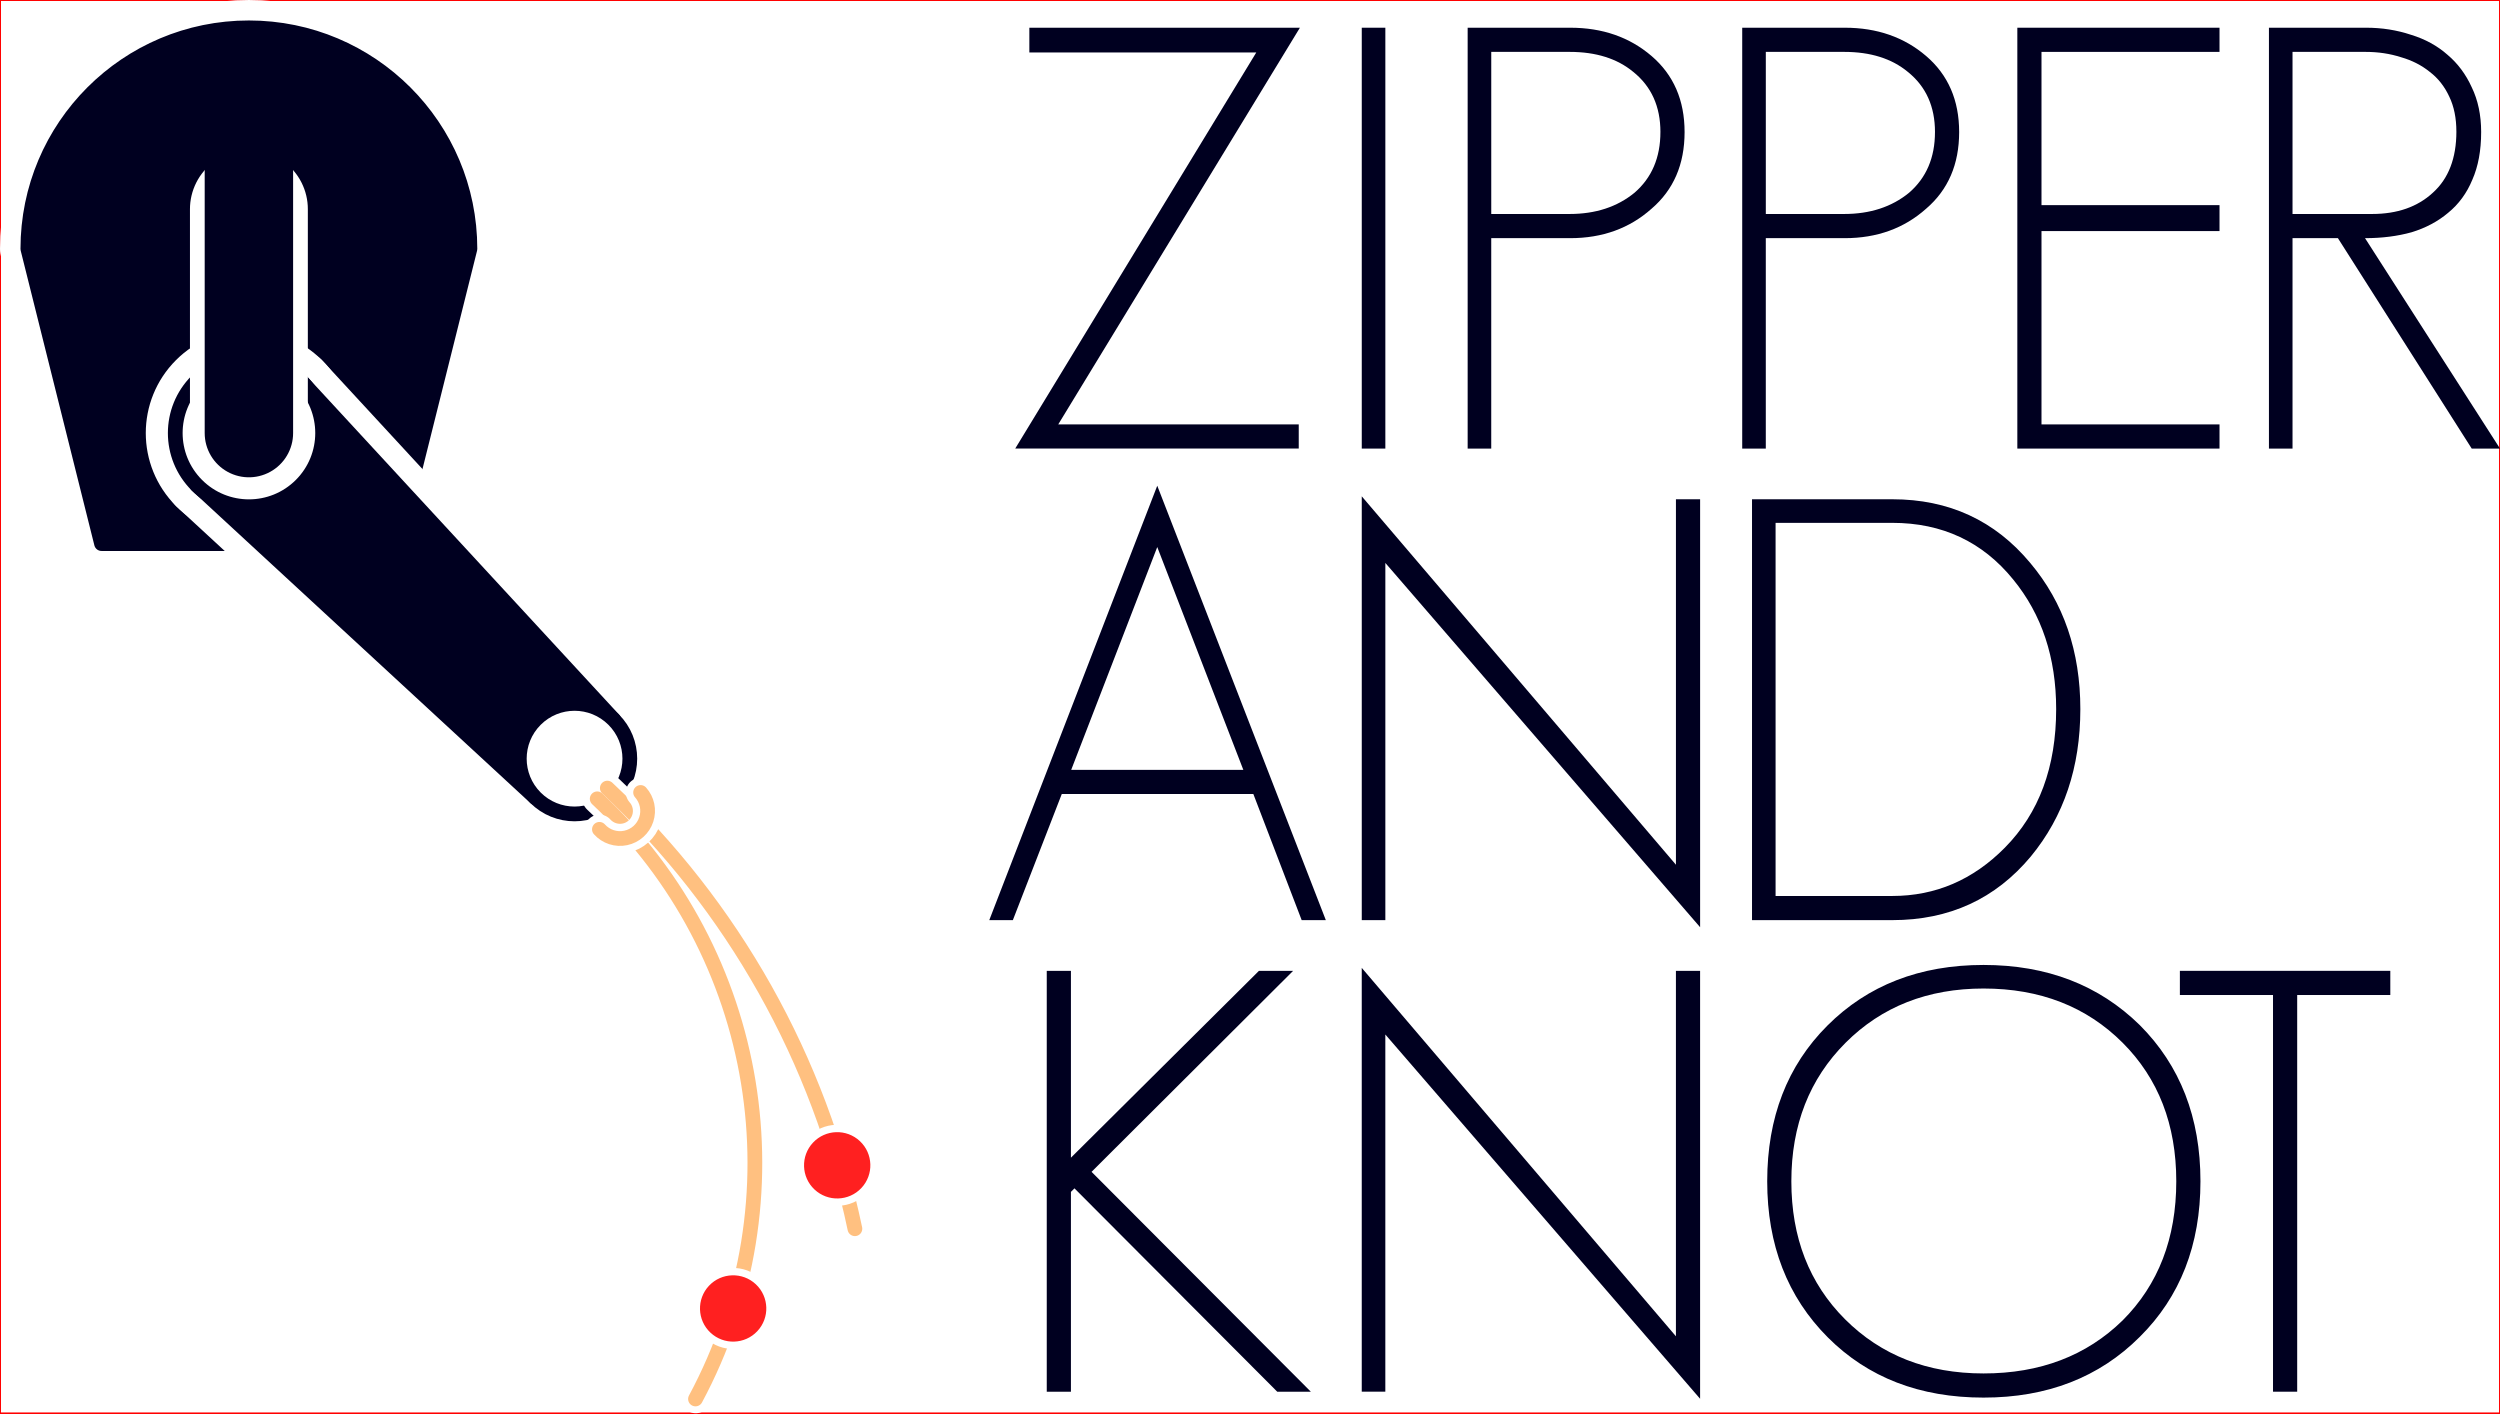
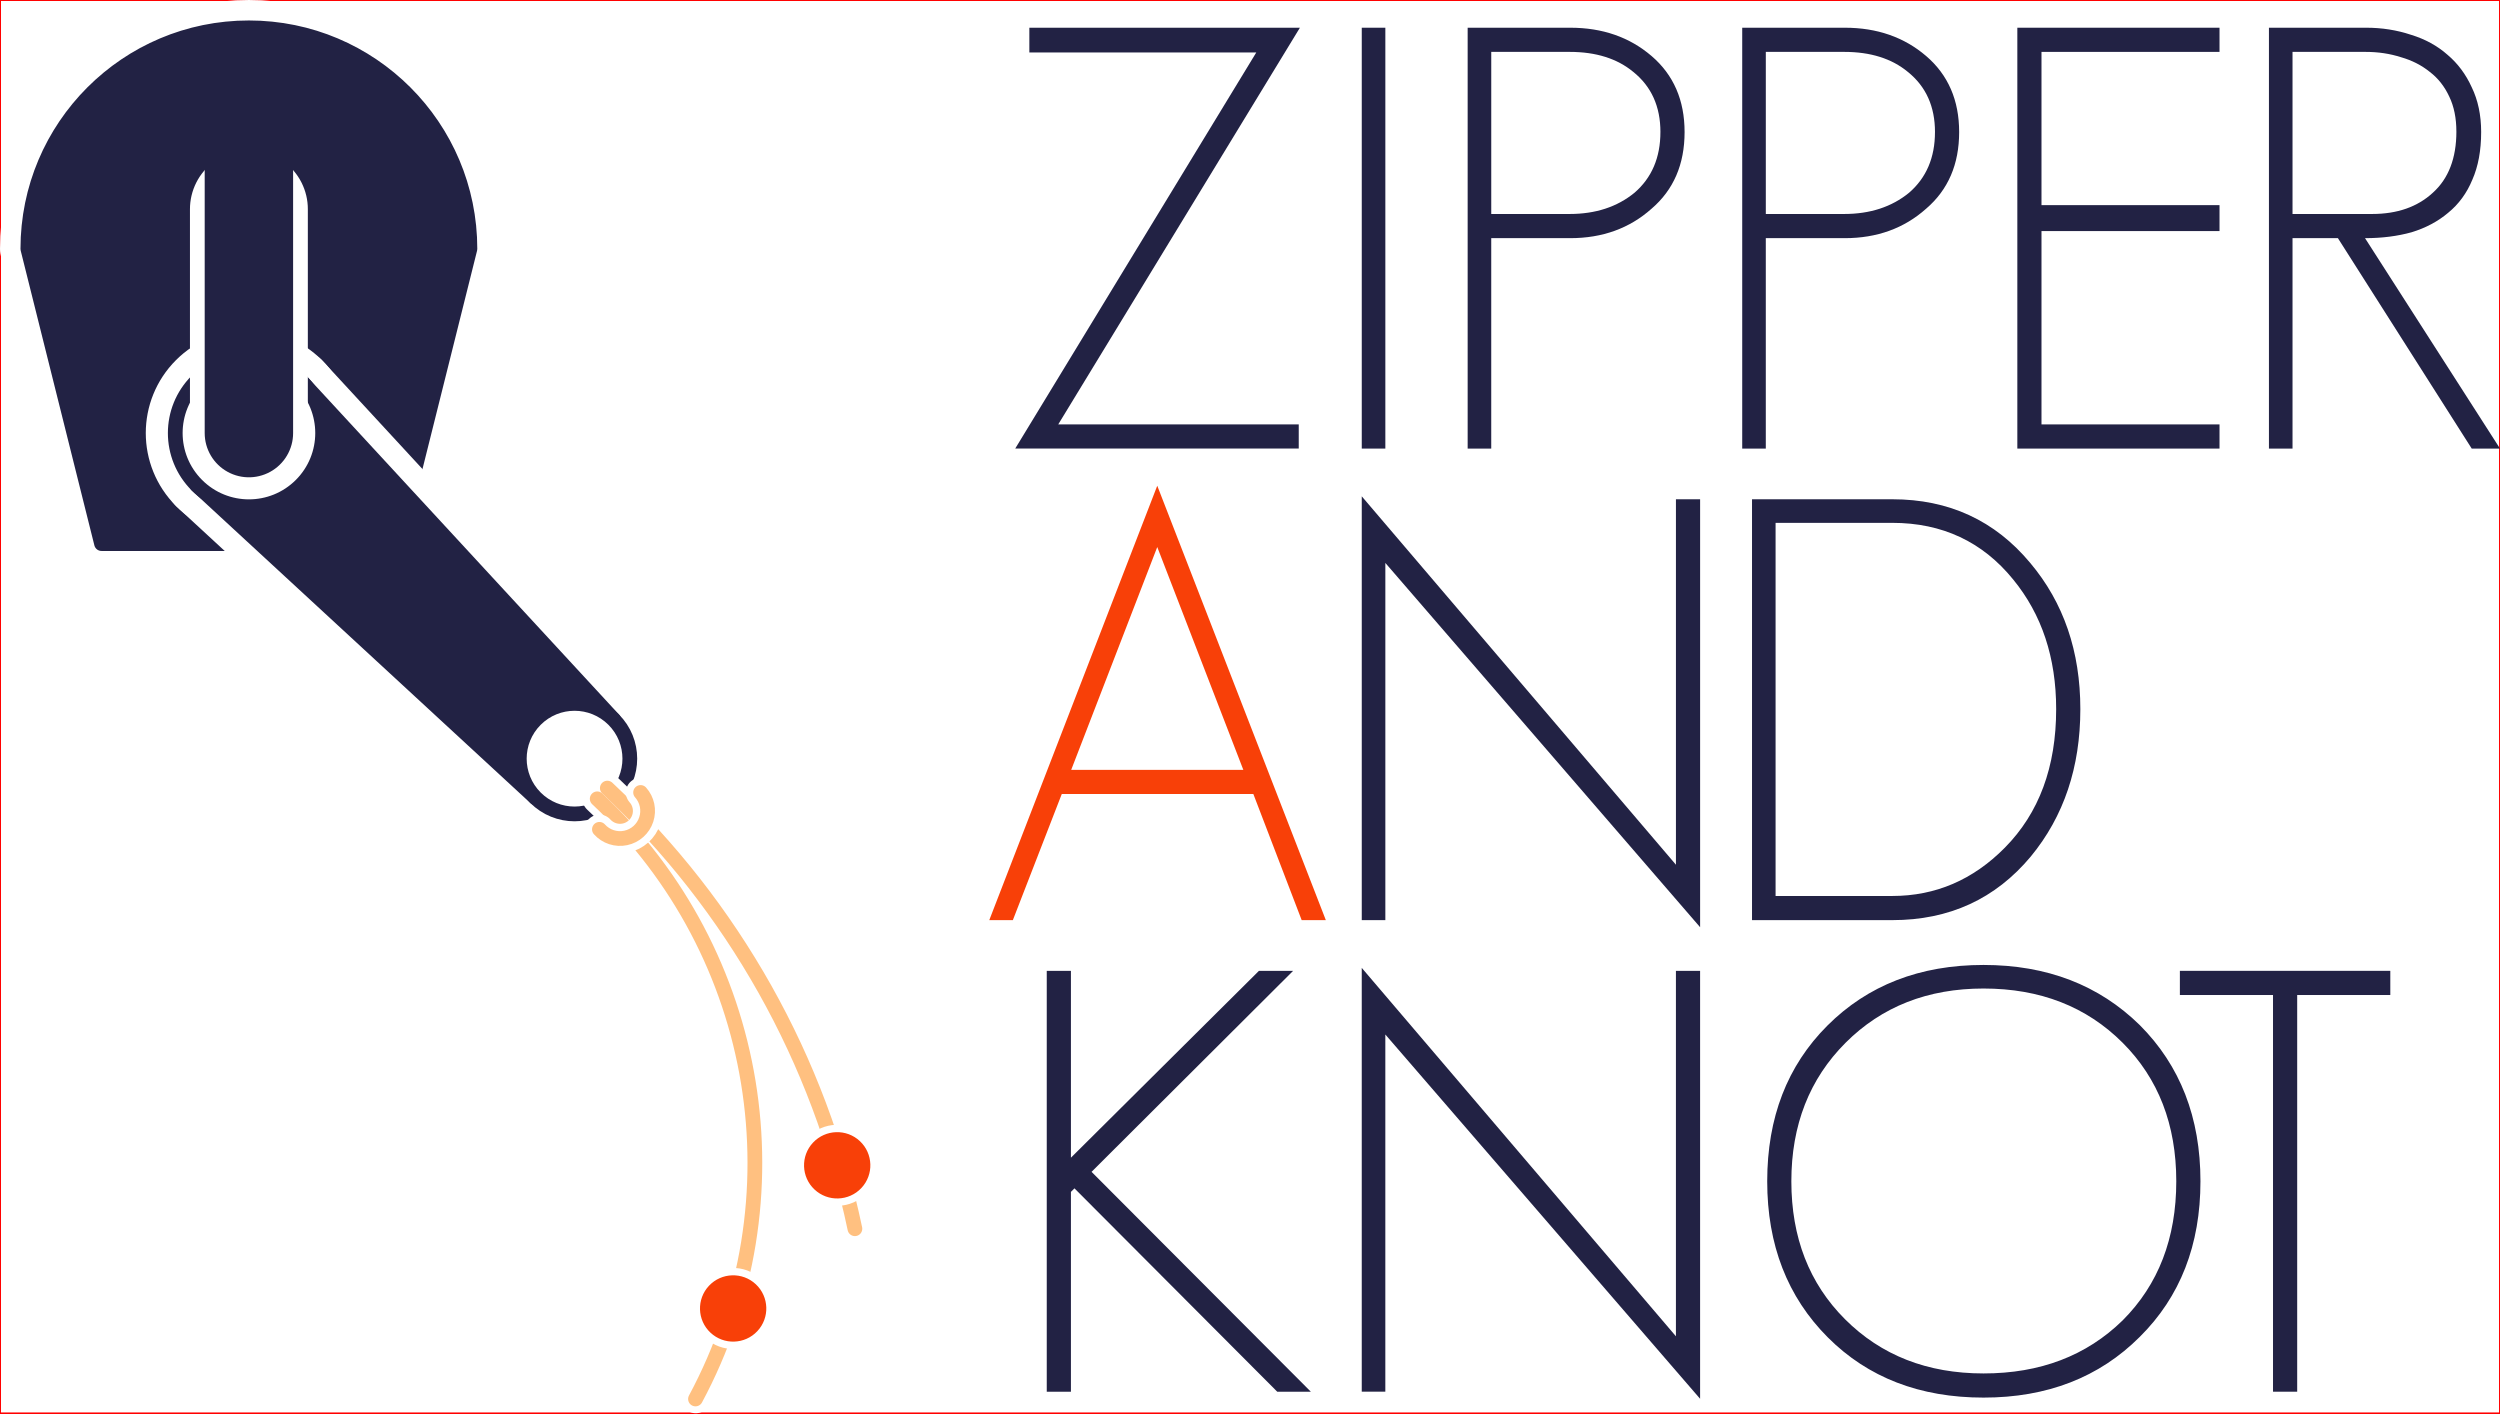
<svg xmlns="http://www.w3.org/2000/svg" width="143.638mm" height="81.209mm" viewBox="0 0 143.638 81.209" version="1.1" id="svg1821">
  <defs id="defs1815" />
  <g id="layer1" transform="translate(163.2894,-63.62751)">
    <rect style="fill:#ffffff;fill-opacity:1;stroke:#ff0000;stroke-width:0.113;stroke-linecap:square;stroke-linejoin:miter;stroke-miterlimit:4;stroke-dasharray:none;stroke-opacity:1" id="rect4445" width="143.638" height="81.209" x="-163.289" y="63.628" />
    <path id="path14-8-9-9-4-1-5-8-9" d="m -148.989,65.228 c -7.014,0 -12.7,5.686 -12.7,12.7 l 4.233,16.933 16.933,0 4.233,-16.933 c 0,-7.014 -5.686,-12.7 -12.7,-12.7 z" style="fill:#ffffff;fill-opacity:1;stroke:#ffffff;stroke-width:3.2;stroke-linecap:round;stroke-linejoin:round;stroke-miterlimit:4;stroke-dasharray:none;stroke-opacity:1" />
-     <path id="path14-0-4-2-4-6-1-68" d="m -148.989,65.227 c -7.014,0 -12.7,5.686 -12.7,12.7 l 4.233,16.933 16.933,0 4.233,-16.933 c 0,-7.014 -5.686,-12.7 -12.7,-12.7 z" style="fill:#000020;fill-opacity:1;stroke:#000020;stroke-width:0.847;stroke-linecap:round;stroke-linejoin:round;stroke-miterlimit:4;stroke-dasharray:none;stroke-opacity:1" />
+     <path id="path14-0-4-2-4-6-1-68" d="m -148.989,65.227 c -7.014,0 -12.7,5.686 -12.7,12.7 l 4.233,16.933 16.933,0 4.233,-16.933 c 0,-7.014 -5.686,-12.7 -12.7,-12.7 z" style="fill:#222244;fill-opacity:1;stroke:#222244;stroke-width:0.847;stroke-linecap:round;stroke-linejoin:round;stroke-miterlimit:4;stroke-dasharray:none;stroke-opacity:1" />
    <path id="path4715-6-8-1-5-7-8-6-3" d="m -151.98,91.501 19.457,17.96 4.49,-4.49 -17.96,-19.457 -5.987,5.987" style="fill:#ffffff;fill-opacity:1;stroke:#ffffff;stroke-width:3.387;stroke-linecap:round;stroke-linejoin:round;stroke-miterlimit:4;stroke-dasharray:none;stroke-opacity:1" />
    <path style="fill:#ffffff;fill-opacity:1;stroke:#ffffff;stroke-width:3.387;stroke-linecap:round;stroke-linejoin:round;stroke-miterlimit:4;stroke-dasharray:none;stroke-opacity:1" d="m -145.993,85.515 a 4.233,4.233 0 0 1 1e-5,5.987 4.233,4.233 0 0 1 -5.987,-2.3e-5 4.233,4.233 0 0 1 4e-5,-5.987 4.233,4.233 0 0 1 5.987,-3.9e-5 z" id="path4702-0-9-6-7-9-7-4-4" />
    <path style="fill:#ffffff;fill-opacity:1;stroke:#ffffff;stroke-width:3.387;stroke-linecap:round;stroke-linejoin:round;stroke-miterlimit:4;stroke-dasharray:none;stroke-opacity:1" d="m -128.033,104.972 a 3.175,3.175 0 0 1 3e-5,4.49 3.175,3.175 0 0 1 -4.49,-3e-5 3.175,3.175 0 0 1 3e-5,-4.49 3.175,3.175 0 0 1 4.49,-3e-5 z" id="path4713-6-5-3-1-8-5-3-0" />
-     <path id="path4715-8-3-6-1-2-8-56" d="m -151.98,91.501 19.457,17.96 4.49,-4.49 -17.96,-19.457 -5.987,5.987" style="fill:#000020;fill-opacity:1;stroke:#000020;stroke-width:0.847;stroke-linecap:round;stroke-linejoin:round;stroke-miterlimit:4;stroke-dasharray:none;stroke-opacity:1" />
-     <path style="fill:#ffffff;fill-opacity:1;stroke:#000020;stroke-width:0.847;stroke-linecap:round;stroke-linejoin:round;stroke-miterlimit:4;stroke-dasharray:none;stroke-opacity:1" d="m -145.993,85.515 a 4.233,4.233 0 0 1 10e-6,5.987 4.233,4.233 0 0 1 -5.987,-2.3e-5 4.233,4.233 0 0 1 -2e-5,-5.987 4.233,4.233 0 0 1 5.987,1.7e-5 z" id="path4702-6-4-9-0-4-6-5" />
-     <path style="fill:#ffffff;fill-opacity:1;stroke:#000020;stroke-width:0.847;stroke-linecap:round;stroke-linejoin:round;stroke-miterlimit:4;stroke-dasharray:none;stroke-opacity:1" d="m -128.033,104.972 a 3.175,3.175 0 0 1 3e-5,4.49 3.175,3.175 0 0 1 -4.49,-3e-5 3.175,3.175 0 0 1 3e-5,-4.49 3.175,3.175 0 0 1 4.49,-3e-5 z" id="path4713-0-6-8-7-5-7-40" />
-     <path id="path4772-3-5-3-1-3-8-1" d="m -148.989,88.511 0,-12.868" style="fill:#000020;fill-opacity:1;stroke:#ffffff;stroke-width:6.773;stroke-linecap:round;stroke-linejoin:round;stroke-miterlimit:4;stroke-dasharray:none;stroke-opacity:1" />
-     <path id="path4772-8-6-6-37-0-2-1-8" d="m -148.989,88.511 0,-15.051" style="fill:#000020;fill-opacity:1;stroke:#000020;stroke-width:5.08;stroke-linecap:round;stroke-linejoin:round;stroke-miterlimit:4;stroke-dasharray:none;stroke-opacity:1" />
+     <path id="path4715-8-3-6-1-2-8-56" d="m -151.98,91.501 19.457,17.96 4.49,-4.49 -17.96,-19.457 -5.987,5.987" style="fill:#222244;fill-opacity:1;stroke:#222244;stroke-width:0.847;stroke-linecap:round;stroke-linejoin:round;stroke-miterlimit:4;stroke-dasharray:none;stroke-opacity:1" />
+     <path style="fill:#ffffff;fill-opacity:1;stroke:#222244;stroke-width:0.847;stroke-linecap:round;stroke-linejoin:round;stroke-miterlimit:4;stroke-dasharray:none;stroke-opacity:1" d="m -145.993,85.515 a 4.233,4.233 0 0 1 10e-6,5.987 4.233,4.233 0 0 1 -5.987,-2.3e-5 4.233,4.233 0 0 1 -2e-5,-5.987 4.233,4.233 0 0 1 5.987,1.7e-5 z" id="path4702-6-4-9-0-4-6-5" />
+     <path style="fill:#ffffff;fill-opacity:1;stroke:#222244;stroke-width:0.847;stroke-linecap:round;stroke-linejoin:round;stroke-miterlimit:4;stroke-dasharray:none;stroke-opacity:1" d="m -128.033,104.972 a 3.175,3.175 0 0 1 3e-5,4.49 3.175,3.175 0 0 1 -4.49,-3e-5 3.175,3.175 0 0 1 3e-5,-4.49 3.175,3.175 0 0 1 4.49,-3e-5 z" id="path4713-0-6-8-7-5-7-40" />
+     <path id="path4772-3-5-3-1-3-8-1" d="m -148.989,88.511 0,-12.868" style="fill:#222244;fill-opacity:1;stroke:#ffffff;stroke-width:6.773;stroke-linecap:round;stroke-linejoin:round;stroke-miterlimit:4;stroke-dasharray:none;stroke-opacity:1" />
+     <path id="path4772-8-6-6-37-0-2-1-8" d="m -148.989,88.511 0,-15.051" style="fill:#222244;fill-opacity:1;stroke:#222244;stroke-width:5.08;stroke-linecap:round;stroke-linejoin:round;stroke-miterlimit:4;stroke-dasharray:none;stroke-opacity:1" />
    <path id="path1528-9-13-81-61" d="m -123.316,143.979 a 28.679,28.679 0 0 0 -5.661,-34.455" style="display:inline;fill:none;fill-opacity:0;stroke:#ffffff;stroke-width:1.693;stroke-linecap:round;stroke-linejoin:round;stroke-miterlimit:4;stroke-dasharray:none;stroke-opacity:1" />
    <path id="path1534-3-4-6-0" d="M -114.171,134.225 A 48.286,48.286 0 0 0 -128.396,108.908" style="fill:none;fill-opacity:1;stroke:#ffffff;stroke-width:1.693;stroke-linecap:round;stroke-linejoin:round;stroke-miterlimit:4;stroke-dasharray:none;stroke-opacity:1" />
    <path id="path1528-94-4-8" d="m -123.33,144.006 a 28.679,28.679 0 0 0 -5.647,-34.482" style="fill:none;fill-opacity:1;stroke:#ffc080;stroke-width:0.847;stroke-linecap:round;stroke-linejoin:round;stroke-miterlimit:4;stroke-dasharray:none;stroke-opacity:1" />
    <path id="path1534-1-8-15" d="M -114.171,134.225 A 48.286,48.286 0 0 0 -128.396,108.908" style="fill:none;fill-opacity:1;stroke:#ffc080;stroke-width:0.847;stroke-linecap:round;stroke-linejoin:round;stroke-miterlimit:4;stroke-dasharray:none;stroke-opacity:1" />
    <path id="path1538-9-5-8" d="m -128.849,111.278 a 1.587,1.587 0 0 0 1.508,0.495 1.587,1.587 0 0 0 1.183,-1.059 1.587,1.587 0 0 0 -0.325,-1.554" style="fill:#000000;fill-opacity:0;stroke:#ffffff;stroke-width:1.693;stroke-linecap:round;stroke-linejoin:round;stroke-miterlimit:4;stroke-dasharray:none;stroke-opacity:1" />
    <path id="path1538-0-57-0-8" d="m -128.85,111.277 a 1.587,1.587 0 0 0 1.508,0.495 1.587,1.587 0 0 0 1.183,-1.059 1.587,1.587 0 0 0 -0.325,-1.554" style="fill:#000000;fill-opacity:0;stroke:#ffc080;stroke-width:0.847;stroke-linecap:round;stroke-linejoin:round;stroke-miterlimit:4;stroke-dasharray:none;stroke-opacity:1" />
-     <path style="fill:#ff2020;fill-opacity:1;stroke:#ffffff;stroke-width:0.423;stroke-linecap:round;stroke-linejoin:round;stroke-miterlimit:4;stroke-dasharray:none;stroke-opacity:1" d="m -116.636,132.125 a 2.117,2.117 0 0 0 2.992,-0.096 2.117,2.117 0 0 0 -0.096,-2.992 2.117,2.117 0 0 0 -2.992,0.096 2.117,2.117 0 0 0 0.096,2.992 z" id="path1368-4-1-97" />
-     <path style="display:inline;fill:#ff2020;fill-opacity:1;stroke:#ffffff;stroke-width:0.423;stroke-linecap:round;stroke-linejoin:round;stroke-miterlimit:4;stroke-dasharray:none;stroke-opacity:1" d="m -122.614,140.35 a 2.117,2.117 0 0 0 2.992,-0.096 2.117,2.117 0 0 0 -0.096,-2.992 2.117,2.117 0 0 0 -2.992,0.096 2.117,2.117 0 0 0 0.096,2.992 z" id="path1368-5-1-5-48" />
-     <path id="path6586" style="font-style:normal;font-variant:normal;font-weight:500;font-stretch:normal;font-size:33.867px;line-height:0.8;font-family:GeosansLight;-inkscape-font-specification:'GeosansLight, Medium';text-align:start;letter-spacing:0px;word-spacing:0px;writing-mode:lr-tb;text-anchor:start;fill:#000020;fill-opacity:1;stroke:none;stroke-width:0.265" d="m -88.603,65.22 -15.545,0 0,1.422 13.039,0 -13.851,22.758 16.29,0 0,-1.389 -13.818,0 z" />
-     <path id="path6588" style="font-style:normal;font-variant:normal;font-weight:500;font-stretch:normal;font-size:33.867px;line-height:0.8;font-family:GeosansLight;-inkscape-font-specification:'GeosansLight, Medium';text-align:start;letter-spacing:0px;word-spacing:0px;writing-mode:lr-tb;text-anchor:start;fill:#000020;fill-opacity:1;stroke:none;stroke-width:0.265" d="m -83.694,89.401 0,-24.181 -1.355,0 0,24.181 z" />
-     <path id="path6590" style="font-style:normal;font-variant:normal;font-weight:500;font-stretch:normal;font-size:33.867px;line-height:0.8;font-family:GeosansLight;-inkscape-font-specification:'GeosansLight, Medium';text-align:start;letter-spacing:0px;word-spacing:0px;writing-mode:lr-tb;text-anchor:start;fill:#000020;fill-opacity:1;stroke:none;stroke-width:0.265" d="m -66.501,71.215 q 0,-2.743 -1.897,-4.369 -1.897,-1.626 -4.674,-1.626 l -5.893,0 0,24.181 1.355,0 0,-12.09 4.538,0 q 2.777,0 4.674,-1.693 1.897,-1.626 1.897,-4.403 z m -1.389,0 q 0,2.201 -1.49,3.488 -1.49,1.219 -3.725,1.219 l -4.504,0 0,-9.313 4.504,0 q 2.269,0 3.658,1.151 1.558,1.253 1.558,3.454 z" />
-     <path id="path6592" style="font-style:normal;font-variant:normal;font-weight:500;font-stretch:normal;font-size:33.867px;line-height:0.8;font-family:GeosansLight;-inkscape-font-specification:'GeosansLight, Medium';text-align:start;letter-spacing:0px;word-spacing:0px;writing-mode:lr-tb;text-anchor:start;fill:#000020;fill-opacity:1;stroke:none;stroke-width:0.265" d="m -50.726,71.215 q 0,-2.743 -1.897,-4.369 -1.897,-1.626 -4.674,-1.626 l -5.893,0 0,24.181 1.355,0 0,-12.09 4.538,0 q 2.777,0 4.674,-1.693 1.897,-1.626 1.897,-4.403 z m -1.389,0 q 0,2.201 -1.49,3.488 -1.49,1.219 -3.725,1.219 l -4.504,0 0,-9.313 4.504,0 q 2.269,0 3.658,1.151 1.558,1.253 1.558,3.454 z" />
-     <path id="path6594" style="font-style:normal;font-variant:normal;font-weight:500;font-stretch:normal;font-size:33.867px;line-height:0.8;font-family:GeosansLight;-inkscape-font-specification:'GeosansLight, Medium';text-align:start;letter-spacing:0px;word-spacing:0px;writing-mode:lr-tb;text-anchor:start;fill:#000020;fill-opacity:1;stroke:none;stroke-width:0.265" d="m -35.767,89.401 0,-1.389 -10.228,0 0,-11.108 10.228,0 0,-1.49 -10.228,0 0,-8.805 10.228,0 0,-1.389 -11.616,0 0,24.181 z" />
-     <path id="path6596" style="font-style:normal;font-variant:normal;font-weight:500;font-stretch:normal;font-size:33.867px;line-height:0.8;font-family:GeosansLight;-inkscape-font-specification:'GeosansLight, Medium';text-align:start;letter-spacing:0px;word-spacing:0px;writing-mode:lr-tb;text-anchor:start;fill:#000020;fill-opacity:1;stroke:none;stroke-width:0.265" d="m -19.651,89.401 -7.755,-12.09 q 1.456,0 2.675,-0.339 1.219,-0.373 2.1,-1.118 0.914,-0.745 1.389,-1.897 0.508,-1.151 0.508,-2.743 0,-1.456 -0.542,-2.574 -0.508,-1.118 -1.389,-1.863 -0.881,-0.779 -2.1,-1.151 -1.219,-0.406 -2.574,-0.406 l -5.588,0 0,24.181 1.355,0 0,-12.09 2.608,0 7.688,12.09 z m -2.506,-18.22 q 0,2.303 -1.355,3.522 -1.321,1.219 -3.488,1.219 l -4.572,0 0,-9.313 4.199,0 q 1.084,0 2.032,0.305 0.948,0.271 1.659,0.847 0.711,0.542 1.118,1.422 0.406,0.847 0.406,1.998 z" />
-     <path id="path6598" style="font-style:normal;font-variant:normal;font-weight:500;font-stretch:normal;font-size:33.867px;line-height:0.8;font-family:GeosansLight;-inkscape-font-specification:'GeosansLight, Medium';text-align:start;letter-spacing:0px;word-spacing:0px;writing-mode:lr-tb;text-anchor:start;fill:#000020;fill-opacity:1;stroke:none;stroke-width:0.265" d="m -87.113,116.495 -9.686,-24.96 -9.652,24.96 1.355,0 2.811,-7.247 11.007,0 2.777,7.247 z m -4.741,-8.636 -9.889,0 4.944,-12.802 z" />
-     <path id="path6600" style="font-style:normal;font-variant:normal;font-weight:500;font-stretch:normal;font-size:33.867px;line-height:0.8;font-family:GeosansLight;-inkscape-font-specification:'GeosansLight, Medium';text-align:start;letter-spacing:0px;word-spacing:0px;writing-mode:lr-tb;text-anchor:start;fill:#000020;fill-opacity:1;stroke:none;stroke-width:0.265" d="m -65.609,116.901 0,-24.587 -1.389,0 0,20.997 -18.051,-21.167 0,24.35 1.355,0 0,-20.523 z" />
-     <path id="path6602" style="font-style:normal;font-variant:normal;font-weight:500;font-stretch:normal;font-size:33.867px;line-height:0.8;font-family:GeosansLight;-inkscape-font-specification:'GeosansLight, Medium';text-align:start;letter-spacing:0px;word-spacing:0px;writing-mode:lr-tb;text-anchor:start;fill:#000020;fill-opacity:1;stroke:none;stroke-width:0.265" d="m -43.763,104.37 q 0,-4.978 -2.879,-8.399 -3.048,-3.658 -7.925,-3.658 l -8.06,0 0,24.181 8.06,0 q 4.911,0 7.959,-3.658 2.845,-3.454 2.845,-8.467 z m -1.389,0 q 0,4.978 -2.946,7.959 -2.743,2.777 -6.469,2.777 l -6.706,0 0,-21.438 6.706,0 q 4.301,0 6.943,3.251 2.472,3.014 2.472,7.451 z" />
-     <path id="path6604" style="font-style:normal;font-variant:normal;font-weight:500;font-stretch:normal;font-size:33.867px;line-height:0.8;font-family:GeosansLight;-inkscape-font-specification:'GeosansLight, Medium';text-align:start;letter-spacing:0px;word-spacing:0px;writing-mode:lr-tb;text-anchor:start;fill:#000020;fill-opacity:1;stroke:none;stroke-width:0.265" d="m -87.976,143.588 -12.598,-12.632 11.582,-11.549 -1.964,0 -10.803,10.736 0,-10.736 -1.389,0 0,24.181 1.389,0 0,-11.481 0.203,-0.203 11.65,11.684 z" />
-     <path id="path6606" style="font-style:normal;font-variant:normal;font-weight:500;font-stretch:normal;font-size:33.867px;line-height:0.8;font-family:GeosansLight;-inkscape-font-specification:'GeosansLight, Medium';text-align:start;letter-spacing:0px;word-spacing:0px;writing-mode:lr-tb;text-anchor:start;fill:#000020;fill-opacity:1;stroke:none;stroke-width:0.265" d="m -65.61,143.994 0,-24.587 -1.389,0 0,20.997 -18.051,-21.167 0,24.35 1.355,0 0,-20.523 z" />
-     <path id="path6608" style="font-style:normal;font-variant:normal;font-weight:500;font-stretch:normal;font-size:33.867px;line-height:0.8;font-family:GeosansLight;-inkscape-font-specification:'GeosansLight, Medium';text-align:start;letter-spacing:0px;word-spacing:0px;writing-mode:lr-tb;text-anchor:start;fill:#000020;fill-opacity:1;stroke:none;stroke-width:0.265" d="m -36.862,131.498 q 0,-5.486 -3.488,-8.975 -3.522,-3.454 -8.975,-3.454 -5.486,0 -8.975,3.488 -3.454,3.454 -3.454,8.941 0,5.486 3.488,8.975 3.454,3.454 8.941,3.454 5.486,0 8.975,-3.488 3.488,-3.454 3.488,-8.941 z m -1.389,0 q 0,4.911 -3.082,7.993 -3.116,3.048 -7.993,3.048 -4.843,0 -7.959,-3.116 -3.082,-3.082 -3.082,-7.925 0,-4.843 3.116,-7.959 3.116,-3.116 7.925,-3.116 4.877,0 7.993,3.116 3.082,3.082 3.082,7.959 z" />
-     <path id="path6610" style="font-style:normal;font-variant:normal;font-weight:500;font-stretch:normal;font-size:33.867px;line-height:0.8;font-family:GeosansLight;-inkscape-font-specification:'GeosansLight, Medium';text-align:start;letter-spacing:0px;word-spacing:0px;writing-mode:lr-tb;text-anchor:start;fill:#000020;fill-opacity:1;stroke:none;stroke-width:0.265" d="m -25.954,120.796 0,-1.389 -12.09,0 0,1.389 5.351,0 0,22.792 1.389,0 0,-22.792 z" />
+     <path style="fill:#f84008;fill-opacity:1;stroke:#ffffff;stroke-width:0.423;stroke-linecap:round;stroke-linejoin:round;stroke-miterlimit:4;stroke-dasharray:none;stroke-opacity:1" d="m -116.636,132.125 a 2.117,2.117 0 0 0 2.992,-0.096 2.117,2.117 0 0 0 -0.096,-2.992 2.117,2.117 0 0 0 -2.992,0.096 2.117,2.117 0 0 0 0.096,2.992 z" id="path1368-4-1-97" />
+     <path style="display:inline;fill:#f84008;fill-opacity:1;stroke:#ffffff;stroke-width:0.423;stroke-linecap:round;stroke-linejoin:round;stroke-miterlimit:4;stroke-dasharray:none;stroke-opacity:1" d="m -122.614,140.35 a 2.117,2.117 0 0 0 2.992,-0.096 2.117,2.117 0 0 0 -0.096,-2.992 2.117,2.117 0 0 0 -2.992,0.096 2.117,2.117 0 0 0 0.096,2.992 z" id="path1368-5-1-5-48" />
+     <path id="path6586" style="font-style:normal;font-variant:normal;font-weight:500;font-stretch:normal;font-size:33.867px;line-height:0.8;font-family:GeosansLight;-inkscape-font-specification:'GeosansLight, Medium';text-align:start;letter-spacing:0px;word-spacing:0px;writing-mode:lr-tb;text-anchor:start;fill:#222244;fill-opacity:1;stroke:none;stroke-width:0.265" d="m -88.603,65.22 -15.545,0 0,1.422 13.039,0 -13.851,22.758 16.29,0 0,-1.389 -13.818,0 z" />
+     <path id="path6588" style="font-style:normal;font-variant:normal;font-weight:500;font-stretch:normal;font-size:33.867px;line-height:0.8;font-family:GeosansLight;-inkscape-font-specification:'GeosansLight, Medium';text-align:start;letter-spacing:0px;word-spacing:0px;writing-mode:lr-tb;text-anchor:start;fill:#222244;fill-opacity:1;stroke:none;stroke-width:0.265" d="m -83.694,89.401 0,-24.181 -1.355,0 0,24.181 z" />
+     <path id="path6590" style="font-style:normal;font-variant:normal;font-weight:500;font-stretch:normal;font-size:33.867px;line-height:0.8;font-family:GeosansLight;-inkscape-font-specification:'GeosansLight, Medium';text-align:start;letter-spacing:0px;word-spacing:0px;writing-mode:lr-tb;text-anchor:start;fill:#222244;fill-opacity:1;stroke:none;stroke-width:0.265" d="m -66.501,71.215 q 0,-2.743 -1.897,-4.369 -1.897,-1.626 -4.674,-1.626 l -5.893,0 0,24.181 1.355,0 0,-12.09 4.538,0 q 2.777,0 4.674,-1.693 1.897,-1.626 1.897,-4.403 z m -1.389,0 q 0,2.201 -1.49,3.488 -1.49,1.219 -3.725,1.219 l -4.504,0 0,-9.313 4.504,0 q 2.269,0 3.658,1.151 1.558,1.253 1.558,3.454 z" />
+     <path id="path6592" style="font-style:normal;font-variant:normal;font-weight:500;font-stretch:normal;font-size:33.867px;line-height:0.8;font-family:GeosansLight;-inkscape-font-specification:'GeosansLight, Medium';text-align:start;letter-spacing:0px;word-spacing:0px;writing-mode:lr-tb;text-anchor:start;fill:#222244;fill-opacity:1;stroke:none;stroke-width:0.265" d="m -50.726,71.215 q 0,-2.743 -1.897,-4.369 -1.897,-1.626 -4.674,-1.626 l -5.893,0 0,24.181 1.355,0 0,-12.09 4.538,0 q 2.777,0 4.674,-1.693 1.897,-1.626 1.897,-4.403 z m -1.389,0 q 0,2.201 -1.49,3.488 -1.49,1.219 -3.725,1.219 l -4.504,0 0,-9.313 4.504,0 q 2.269,0 3.658,1.151 1.558,1.253 1.558,3.454 z" />
+     <path id="path6594" style="font-style:normal;font-variant:normal;font-weight:500;font-stretch:normal;font-size:33.867px;line-height:0.8;font-family:GeosansLight;-inkscape-font-specification:'GeosansLight, Medium';text-align:start;letter-spacing:0px;word-spacing:0px;writing-mode:lr-tb;text-anchor:start;fill:#222244;fill-opacity:1;stroke:none;stroke-width:0.265" d="m -35.767,89.401 0,-1.389 -10.228,0 0,-11.108 10.228,0 0,-1.49 -10.228,0 0,-8.805 10.228,0 0,-1.389 -11.616,0 0,24.181 z" />
+     <path id="path6596" style="font-style:normal;font-variant:normal;font-weight:500;font-stretch:normal;font-size:33.867px;line-height:0.8;font-family:GeosansLight;-inkscape-font-specification:'GeosansLight, Medium';text-align:start;letter-spacing:0px;word-spacing:0px;writing-mode:lr-tb;text-anchor:start;fill:#222244;fill-opacity:1;stroke:none;stroke-width:0.265" d="m -19.651,89.401 -7.755,-12.09 q 1.456,0 2.675,-0.339 1.219,-0.373 2.1,-1.118 0.914,-0.745 1.389,-1.897 0.508,-1.151 0.508,-2.743 0,-1.456 -0.542,-2.574 -0.508,-1.118 -1.389,-1.863 -0.881,-0.779 -2.1,-1.151 -1.219,-0.406 -2.574,-0.406 l -5.588,0 0,24.181 1.355,0 0,-12.09 2.608,0 7.688,12.09 z m -2.506,-18.22 q 0,2.303 -1.355,3.522 -1.321,1.219 -3.488,1.219 l -4.572,0 0,-9.313 4.199,0 q 1.084,0 2.032,0.305 0.948,0.271 1.659,0.847 0.711,0.542 1.118,1.422 0.406,0.847 0.406,1.998 z" />
+     <path id="path6598" style="font-style:normal;font-variant:normal;font-weight:500;font-stretch:normal;font-size:33.867px;line-height:0.8;font-family:GeosansLight;-inkscape-font-specification:'GeosansLight, Medium';text-align:start;letter-spacing:0px;word-spacing:0px;writing-mode:lr-tb;text-anchor:start;fill:#f84008;fill-opacity:1;stroke:none;stroke-width:0.265" d="m -87.113,116.495 -9.686,-24.96 -9.652,24.96 1.355,0 2.811,-7.247 11.007,0 2.777,7.247 z m -4.741,-8.636 -9.889,0 4.944,-12.802 z" />
+     <path id="path6600" style="font-style:normal;font-variant:normal;font-weight:500;font-stretch:normal;font-size:33.867px;line-height:0.8;font-family:GeosansLight;-inkscape-font-specification:'GeosansLight, Medium';text-align:start;letter-spacing:0px;word-spacing:0px;writing-mode:lr-tb;text-anchor:start;fill:#222244;fill-opacity:1;stroke:none;stroke-width:0.265" d="m -65.609,116.901 0,-24.587 -1.389,0 0,20.997 -18.051,-21.167 0,24.35 1.355,0 0,-20.523 z" />
+     <path id="path6602" style="font-style:normal;font-variant:normal;font-weight:500;font-stretch:normal;font-size:33.867px;line-height:0.8;font-family:GeosansLight;-inkscape-font-specification:'GeosansLight, Medium';text-align:start;letter-spacing:0px;word-spacing:0px;writing-mode:lr-tb;text-anchor:start;fill:#222244;fill-opacity:1;stroke:none;stroke-width:0.265" d="m -43.763,104.37 q 0,-4.978 -2.879,-8.399 -3.048,-3.658 -7.925,-3.658 l -8.06,0 0,24.181 8.06,0 q 4.911,0 7.959,-3.658 2.845,-3.454 2.845,-8.467 z m -1.389,0 q 0,4.978 -2.946,7.959 -2.743,2.777 -6.469,2.777 l -6.706,0 0,-21.438 6.706,0 q 4.301,0 6.943,3.251 2.472,3.014 2.472,7.451 z" />
+     <path id="path6604" style="font-style:normal;font-variant:normal;font-weight:500;font-stretch:normal;font-size:33.867px;line-height:0.8;font-family:GeosansLight;-inkscape-font-specification:'GeosansLight, Medium';text-align:start;letter-spacing:0px;word-spacing:0px;writing-mode:lr-tb;text-anchor:start;fill:#222244;fill-opacity:1;stroke:none;stroke-width:0.265" d="m -87.976,143.588 -12.598,-12.632 11.582,-11.549 -1.964,0 -10.803,10.736 0,-10.736 -1.389,0 0,24.181 1.389,0 0,-11.481 0.203,-0.203 11.65,11.684 z" />
+     <path id="path6606" style="font-style:normal;font-variant:normal;font-weight:500;font-stretch:normal;font-size:33.867px;line-height:0.8;font-family:GeosansLight;-inkscape-font-specification:'GeosansLight, Medium';text-align:start;letter-spacing:0px;word-spacing:0px;writing-mode:lr-tb;text-anchor:start;fill:#222244;fill-opacity:1;stroke:none;stroke-width:0.265" d="m -65.61,143.994 0,-24.587 -1.389,0 0,20.997 -18.051,-21.167 0,24.35 1.355,0 0,-20.523 z" />
+     <path id="path6608" style="font-style:normal;font-variant:normal;font-weight:500;font-stretch:normal;font-size:33.867px;line-height:0.8;font-family:GeosansLight;-inkscape-font-specification:'GeosansLight, Medium';text-align:start;letter-spacing:0px;word-spacing:0px;writing-mode:lr-tb;text-anchor:start;fill:#222244;fill-opacity:1;stroke:none;stroke-width:0.265" d="m -36.862,131.498 q 0,-5.486 -3.488,-8.975 -3.522,-3.454 -8.975,-3.454 -5.486,0 -8.975,3.488 -3.454,3.454 -3.454,8.941 0,5.486 3.488,8.975 3.454,3.454 8.941,3.454 5.486,0 8.975,-3.488 3.488,-3.454 3.488,-8.941 z m -1.389,0 q 0,4.911 -3.082,7.993 -3.116,3.048 -7.993,3.048 -4.843,0 -7.959,-3.116 -3.082,-3.082 -3.082,-7.925 0,-4.843 3.116,-7.959 3.116,-3.116 7.925,-3.116 4.877,0 7.993,3.116 3.082,3.082 3.082,7.959 z" />
+     <path id="path6610" style="font-style:normal;font-variant:normal;font-weight:500;font-stretch:normal;font-size:33.867px;line-height:0.8;font-family:GeosansLight;-inkscape-font-specification:'GeosansLight, Medium';text-align:start;letter-spacing:0px;word-spacing:0px;writing-mode:lr-tb;text-anchor:start;fill:#222244;fill-opacity:1;stroke:none;stroke-width:0.265" d="m -25.954,120.796 0,-1.389 -12.09,0 0,1.389 5.351,0 0,22.792 1.389,0 0,-22.792 z" />
  </g>
</svg>
